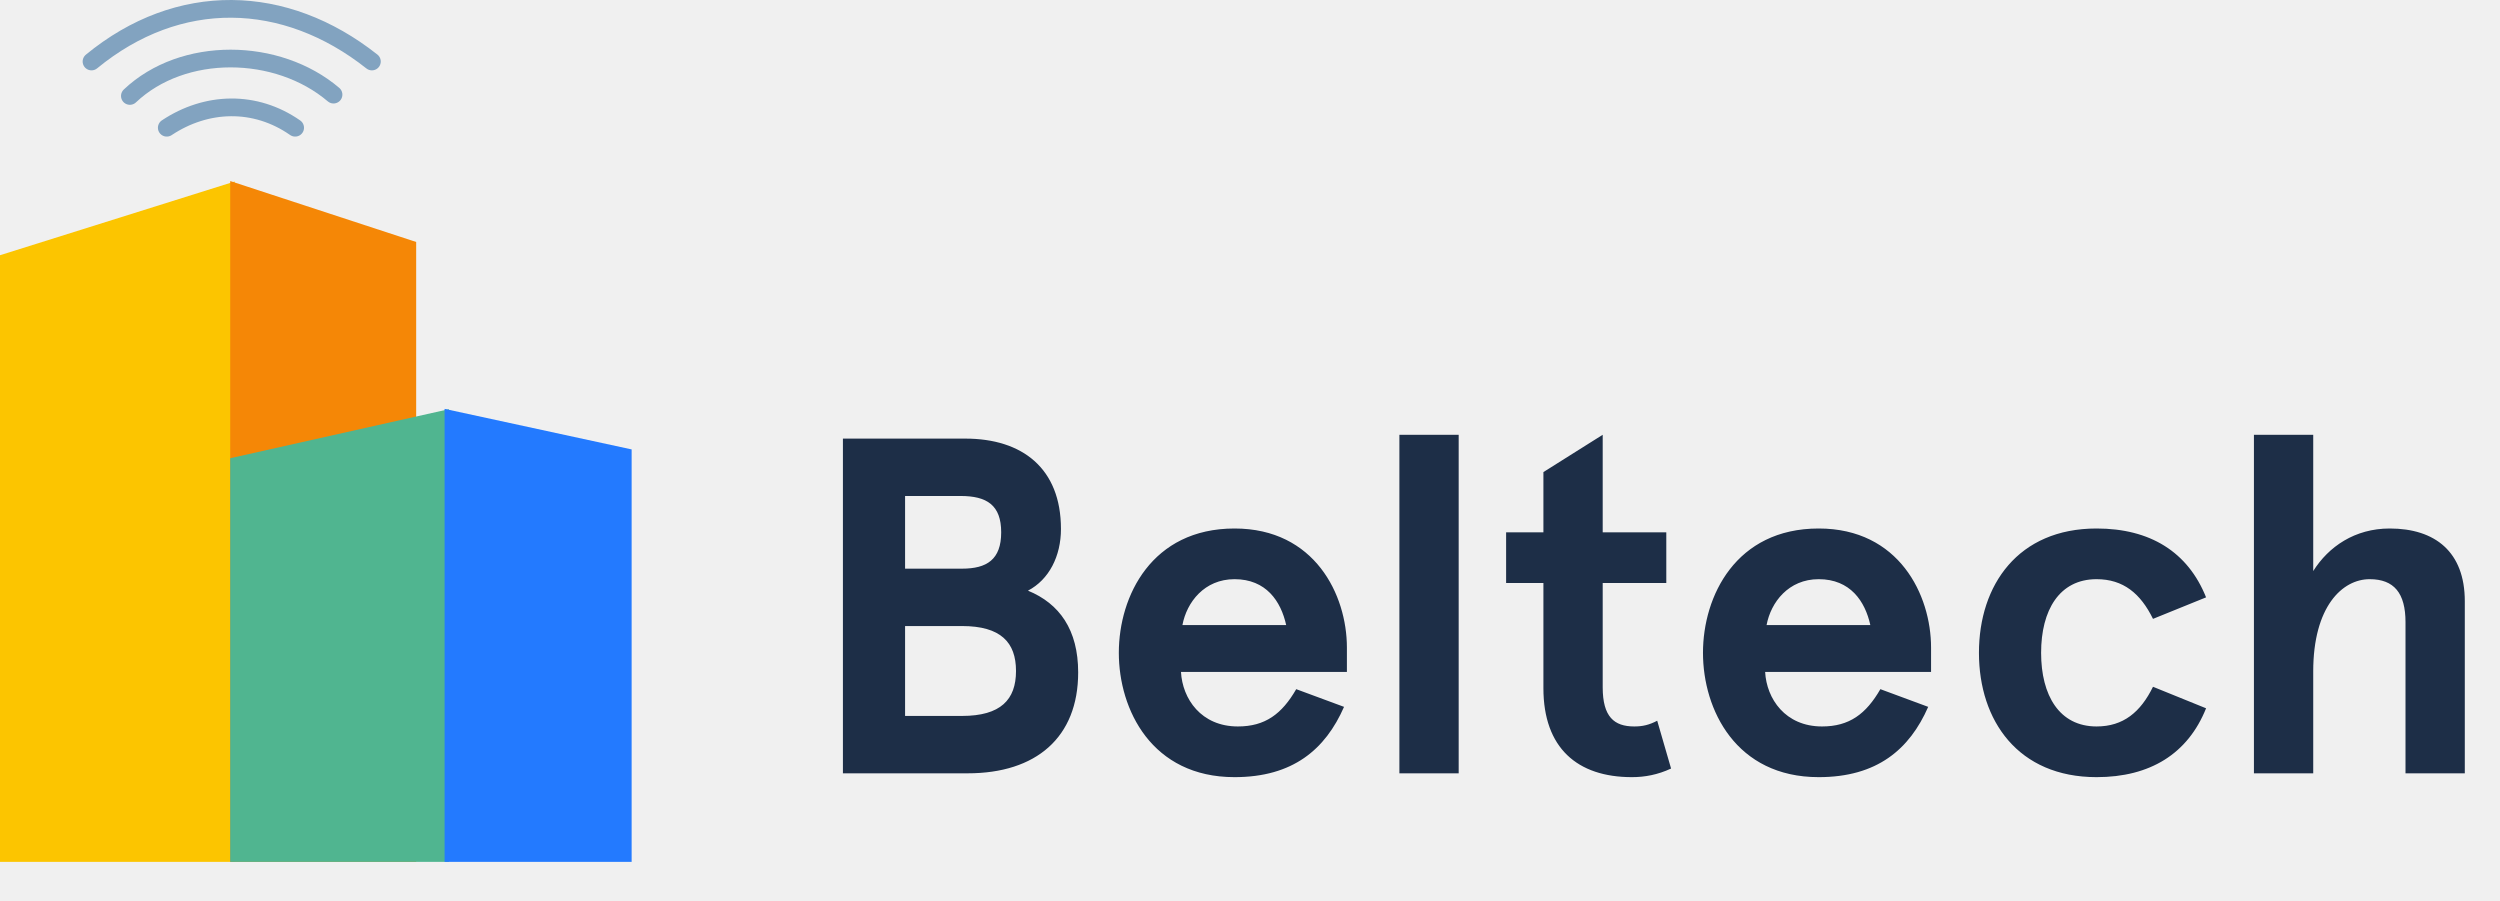
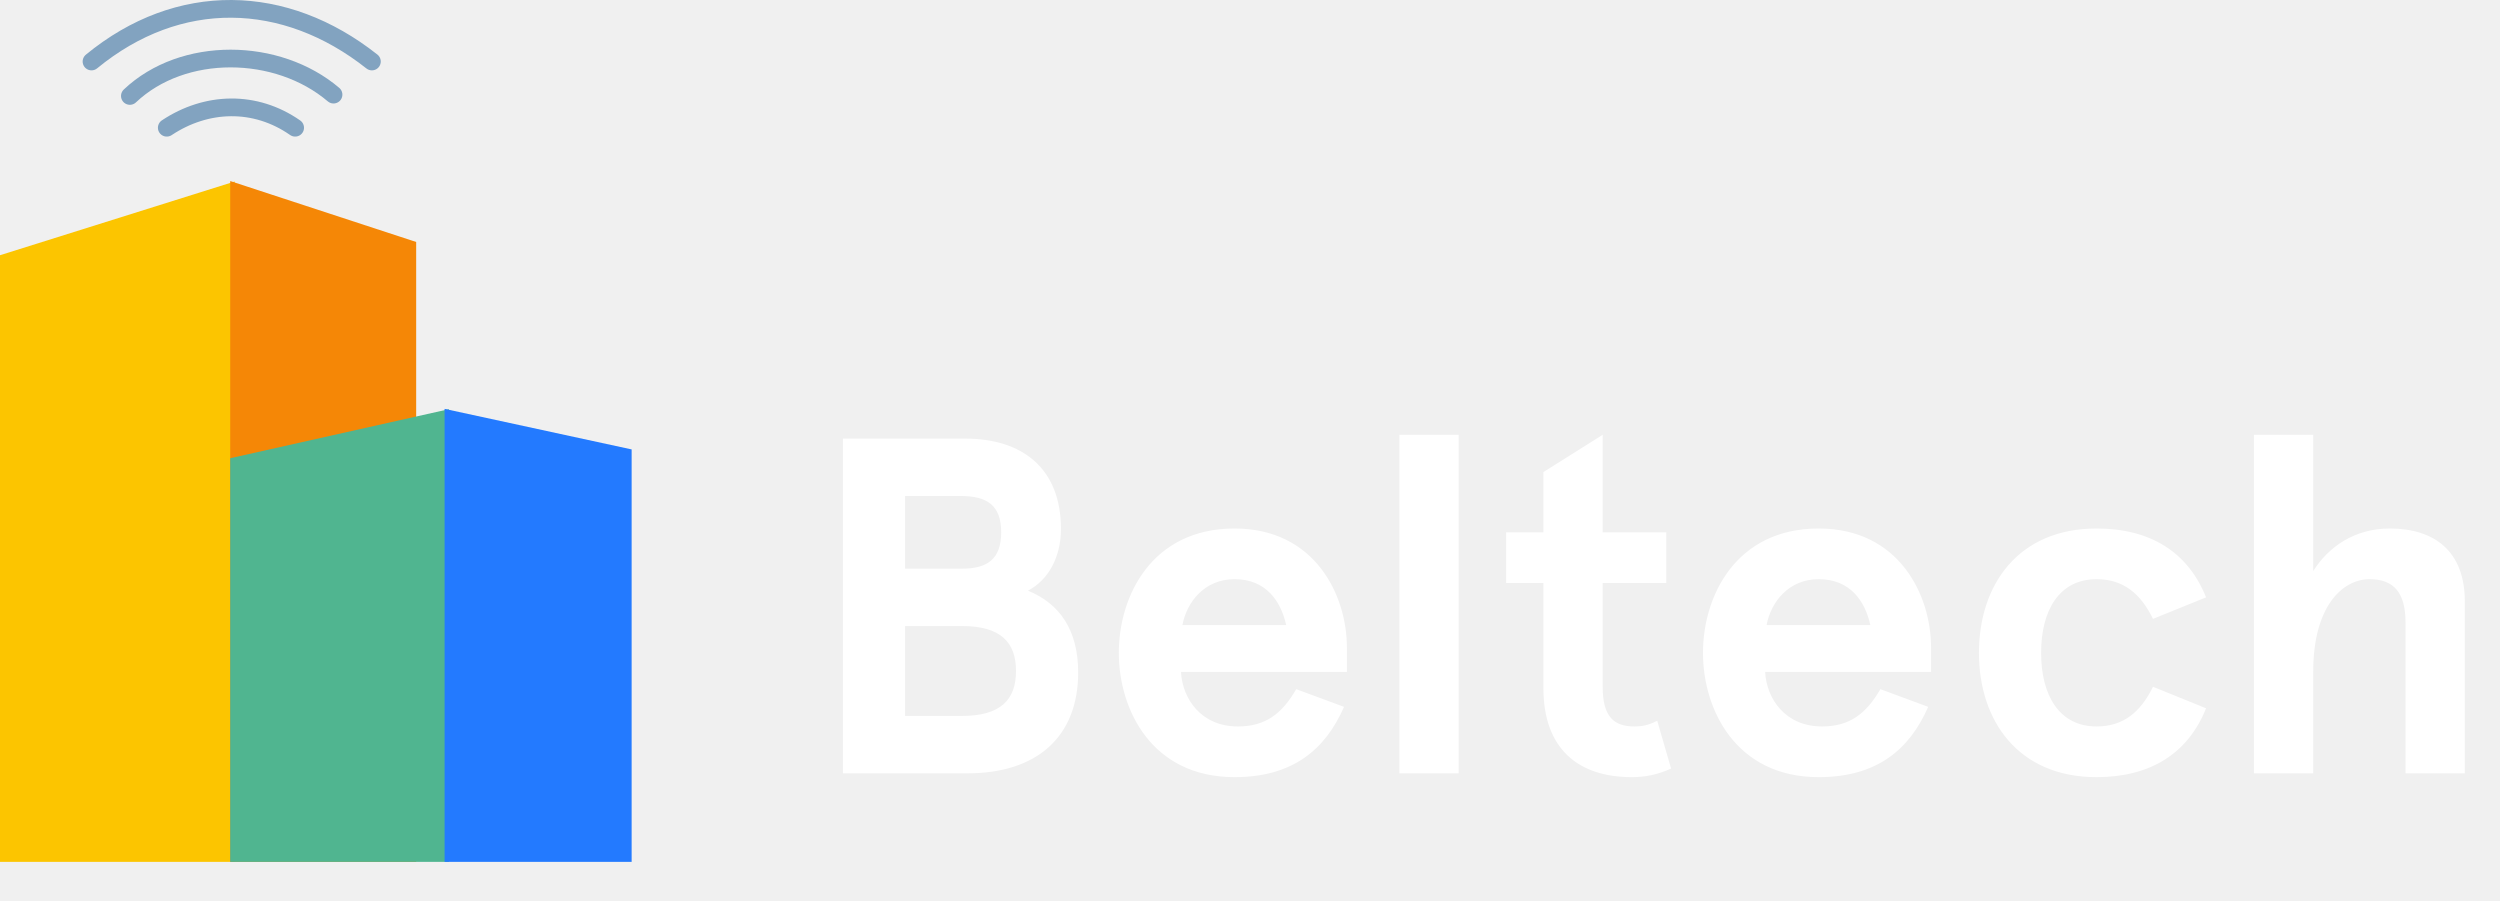
<svg xmlns="http://www.w3.org/2000/svg" width="847" height="305" viewBox="0 0 847 305" fill="none">
-   <path d="M285.58 148.6V262H327.862C351.028 262 365.284 249.85 365.284 227.818C365.284 213.4 358.966 204.49 348.274 200.116C355.402 196.39 359.452 188.452 359.452 179.218C359.452 158.644 346.33 148.6 327.052 148.6H285.58ZM325.432 168.04C334.342 168.04 339.202 171.118 339.202 180.352C339.202 189.586 334.342 192.664 325.918 192.664H306.64V168.04H325.432ZM325.918 212.104C339.04 212.104 344.224 217.612 344.224 227.332C344.224 237.052 339.04 242.56 325.918 242.56H306.64V212.104H325.918ZM456.332 219.394C456.332 201.574 445.478 179.056 418.262 179.056C390.236 179.056 379.058 201.898 379.058 221.176C379.058 240.454 390.236 263.296 418.262 263.296C438.026 263.296 449.042 253.9 455.36 239.482L439.16 233.488C434.3 241.912 428.63 246.124 419.396 246.124C406.922 246.124 400.604 236.728 400.118 227.656H456.332V219.394ZM418.262 196.228C428.954 196.228 433.976 203.68 435.758 211.78H400.604C402.062 204.004 408.056 196.228 418.262 196.228ZM474.113 147.304V262H494.201V147.304H474.113ZM561.463 244.18C558.709 245.638 556.441 246.124 553.687 246.124C546.883 246.124 542.995 242.884 542.995 232.84V197.524H564.541V180.352H542.995V147.304L522.907 159.94V180.352H510.271V197.524H522.907V233.164C522.907 253.414 534.409 263.296 552.877 263.296C557.251 263.296 561.625 262.486 566.161 260.38L561.463 244.18ZM654.244 219.394C654.244 201.574 643.39 179.056 616.174 179.056C588.148 179.056 576.97 201.898 576.97 221.176C576.97 240.454 588.148 263.296 616.174 263.296C635.938 263.296 646.954 253.9 653.272 239.482L637.072 233.488C632.212 241.912 626.542 246.124 617.308 246.124C604.834 246.124 598.516 236.728 598.03 227.656H654.244V219.394ZM616.174 196.228C626.866 196.228 631.888 203.68 633.67 211.78H598.516C599.974 204.004 605.968 196.228 616.174 196.228ZM729.436 232.678C725.224 241.264 719.392 246.124 710.32 246.124C697.684 246.124 691.528 235.594 691.528 221.176C691.528 206.758 697.684 196.228 710.32 196.228C719.392 196.228 725.224 201.088 729.436 209.674L747.418 202.384C741.262 186.994 728.464 179.056 710.32 179.056C683.752 179.056 670.468 198.172 670.468 221.176C670.468 244.18 683.752 263.296 710.32 263.296C728.464 263.296 741.262 255.358 747.418 239.968L729.436 232.678ZM763.632 147.304V262H783.72V227.494C783.72 205.462 793.602 196.228 802.836 196.228C811.098 196.228 814.986 200.926 814.986 210.808V262H835.074V203.68C835.074 186.994 825.03 179.056 809.64 179.056C797.814 179.056 788.904 185.212 783.72 193.474V147.304H763.632Z" fill="#1D2E47" />
+   <path d="M285.58 148.6V262H327.862C351.028 262 365.284 249.85 365.284 227.818C365.284 213.4 358.966 204.49 348.274 200.116C355.402 196.39 359.452 188.452 359.452 179.218C359.452 158.644 346.33 148.6 327.052 148.6H285.58ZM325.432 168.04C334.342 168.04 339.202 171.118 339.202 180.352C339.202 189.586 334.342 192.664 325.918 192.664H306.64V168.04H325.432ZM325.918 212.104C339.04 212.104 344.224 217.612 344.224 227.332C344.224 237.052 339.04 242.56 325.918 242.56H306.64V212.104H325.918ZM456.332 219.394C456.332 201.574 445.478 179.056 418.262 179.056C390.236 179.056 379.058 201.898 379.058 221.176C379.058 240.454 390.236 263.296 418.262 263.296C438.026 263.296 449.042 253.9 455.36 239.482L439.16 233.488C434.3 241.912 428.63 246.124 419.396 246.124C406.922 246.124 400.604 236.728 400.118 227.656H456.332V219.394ZM418.262 196.228C428.954 196.228 433.976 203.68 435.758 211.78H400.604C402.062 204.004 408.056 196.228 418.262 196.228ZM474.113 147.304V262H494.201V147.304H474.113ZM561.463 244.18C558.709 245.638 556.441 246.124 553.687 246.124C546.883 246.124 542.995 242.884 542.995 232.84V197.524H564.541V180.352H542.995V147.304L522.907 159.94V180.352H510.271V197.524H522.907V233.164C522.907 253.414 534.409 263.296 552.877 263.296C557.251 263.296 561.625 262.486 566.161 260.38L561.463 244.18ZM654.244 219.394C654.244 201.574 643.39 179.056 616.174 179.056C588.148 179.056 576.97 201.898 576.97 221.176C576.97 240.454 588.148 263.296 616.174 263.296C635.938 263.296 646.954 253.9 653.272 239.482L637.072 233.488C632.212 241.912 626.542 246.124 617.308 246.124C604.834 246.124 598.516 236.728 598.03 227.656H654.244V219.394ZM616.174 196.228C626.866 196.228 631.888 203.68 633.67 211.78H598.516C599.974 204.004 605.968 196.228 616.174 196.228ZM729.436 232.678C725.224 241.264 719.392 246.124 710.32 246.124C697.684 246.124 691.528 235.594 691.528 221.176C691.528 206.758 697.684 196.228 710.32 196.228C719.392 196.228 725.224 201.088 729.436 209.674L747.418 202.384C741.262 186.994 728.464 179.056 710.32 179.056C683.752 179.056 670.468 198.172 670.468 221.176C670.468 244.18 683.752 263.296 710.32 263.296C728.464 263.296 741.262 255.358 747.418 239.968L729.436 232.678ZM763.632 147.304V262H783.72V227.494C783.72 205.462 793.602 196.228 802.836 196.228C811.098 196.228 814.986 200.926 814.986 210.808V262H835.074V203.68C835.074 186.994 825.03 179.056 809.64 179.056C797.814 179.056 788.904 185.212 783.72 193.474V147.304H763.632Z" fill="#ffffff" />
  <path d="M0 292H79.5V61.496L0 86.469V292Z" fill="#FCC500" />
  <path d="M141 292V81.981L78 61.339V292H141Z" fill="#F58706" />
  <path d="M78 292H152.092V138.629L78 155.246V292Z" fill="#50B590" />
  <path d="M214 292V152.26L150.626 138.525V292H214Z" fill="#237AFF" />
  <path d="M56.5 43.278C70 34.303 86.5 33.854 100 43.278" stroke="#82A3C0" stroke-width="6" stroke-linecap="round" stroke-linejoin="round" />
  <path d="M44 32.508C62 15.455 94 15.903 113 32.059" stroke="#82A3C0" stroke-width="6" stroke-linecap="round" stroke-linejoin="round" />
  <path d="M31 20.839C60.5 -3.393 96.5 -2.496 126 20.839" stroke="#82A3C0" stroke-width="6" stroke-linecap="round" stroke-linejoin="round" />
</svg>
